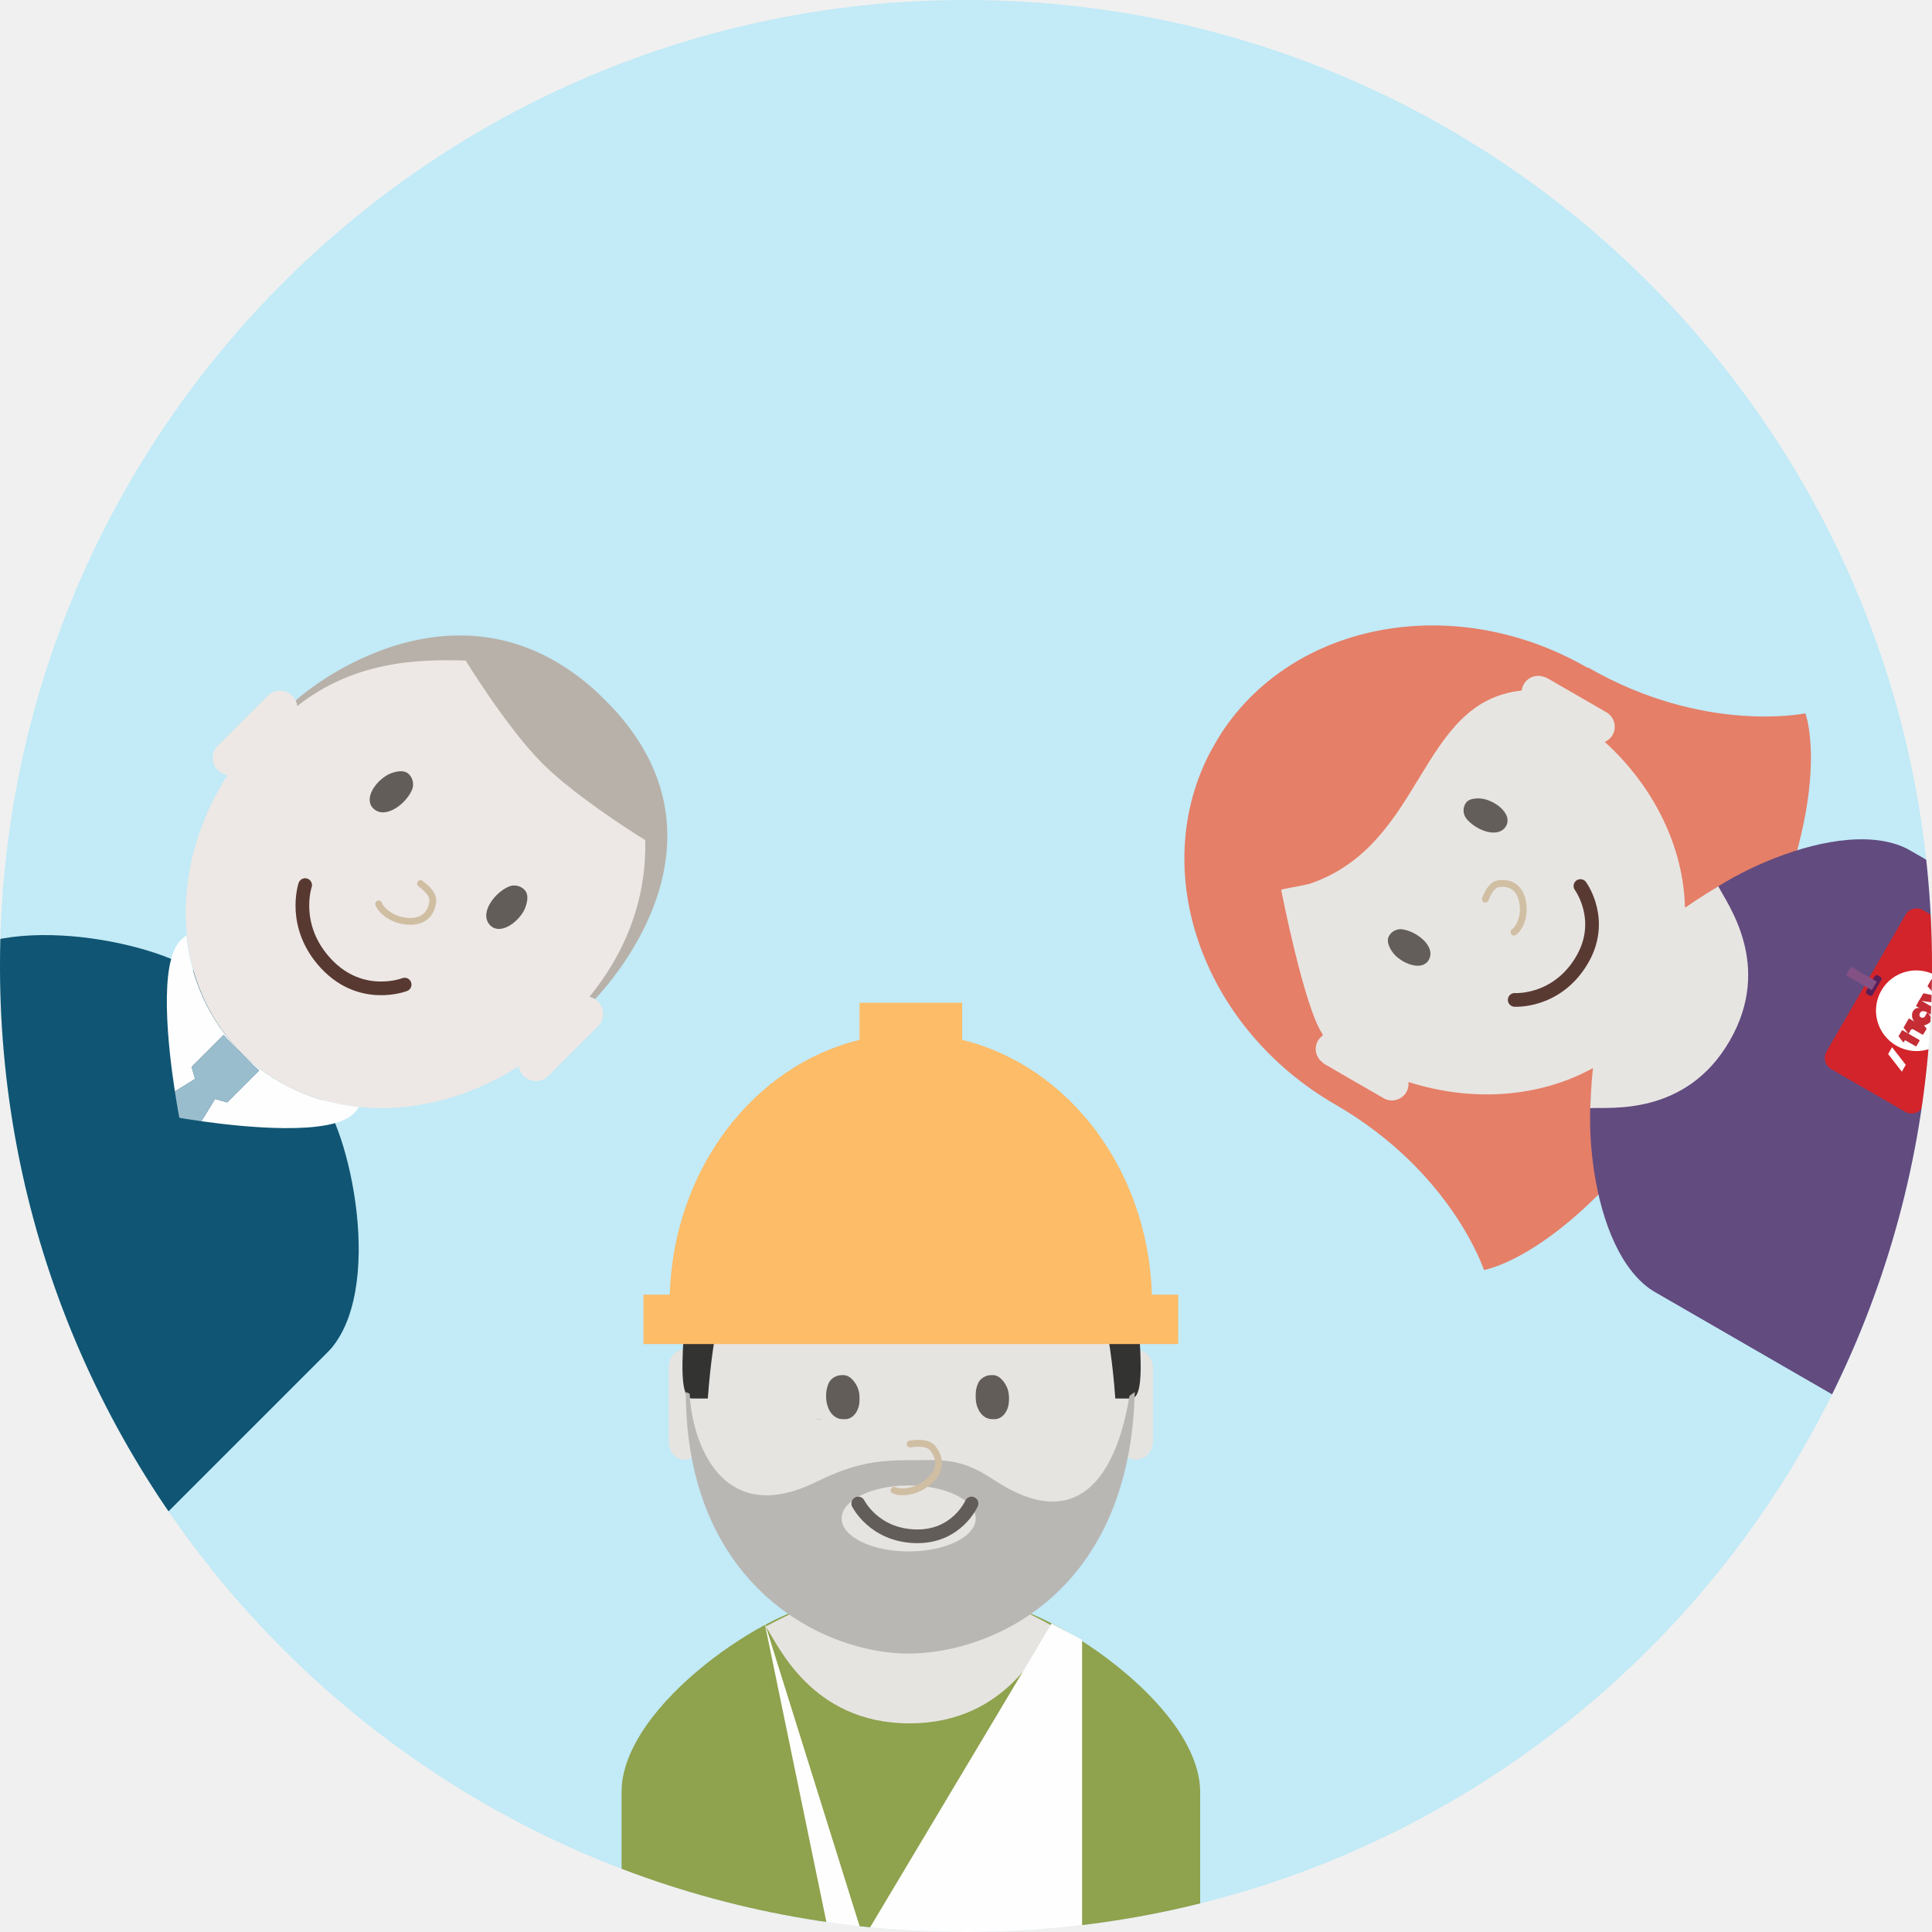
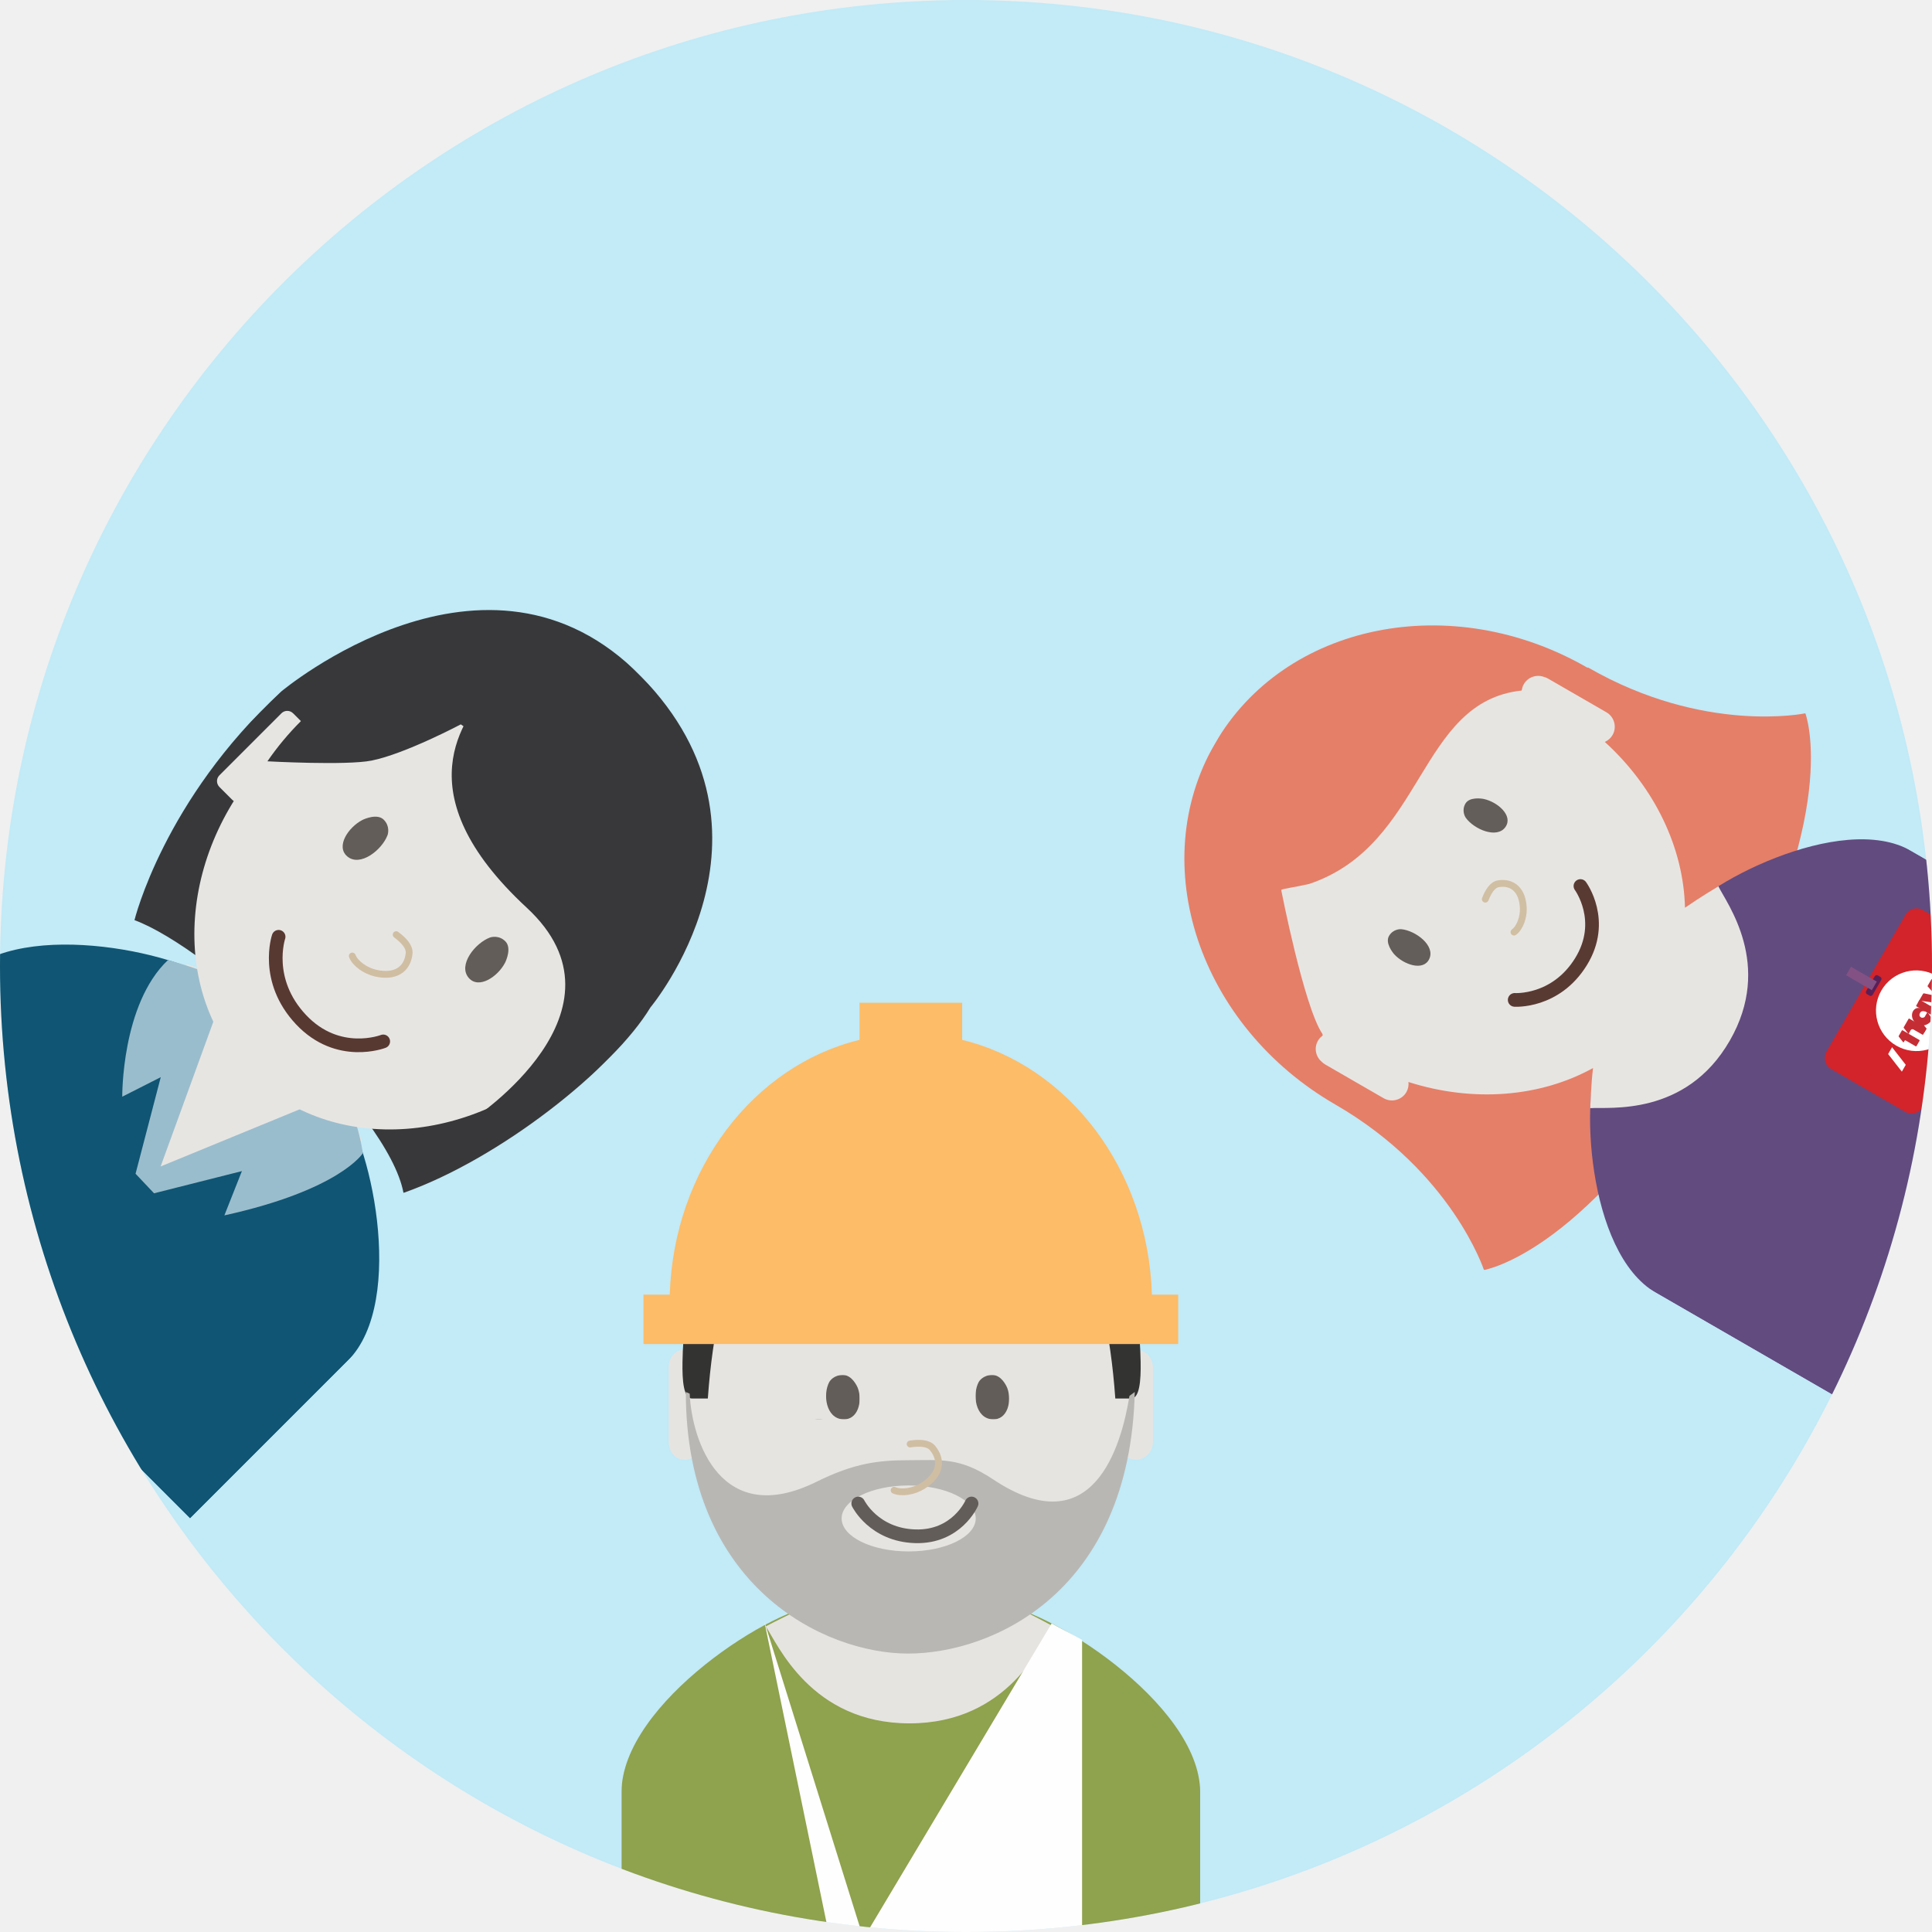
<svg xmlns="http://www.w3.org/2000/svg" xmlns:xlink="http://www.w3.org/1999/xlink" width="143px" height="143px" viewBox="0 0 143 143" version="1.1">
  <defs>
    <circle id="path-1" cx="71.5" cy="71.5" r="71.5" />
    <polygon id="path-3" points="42.834 0.136 42.834 31.493 0 31.493 0 0.136 42.834 0.136" />
    <polygon id="path-5" points="2.489 0.092 15.261 0.092 15.261 13.48 1.24344979e-14 13.48 1.24344979e-14 0.092 2.489 0.092 1.64861403e-05 0.092 1.64861403e-05 3.378 2.489 3.378 2.489 0.092" />
    <polygon id="path-7" points="0.13 0.092 2.618 0.092 2.618 3.378 0.13 3.378 0.13 0.092" />
    <polygon id="path-9" points="0.13 0.092 2.618 0.092 2.618 3.378 0.13 3.378 0.13 0.092" />
-     <polygon id="path-11" points="40.432 0.095 40.432 29.924 0 29.924 0 0.095 40.432 0.095" />
-     <polygon id="path-13" points="0.132 0.384 31.454 0.384 31.454 17.633 0.132 17.633 0.132 0.384" />
-     <polygon id="path-15" points="5.97587707e-15 43.355 5.97587707e-15 0.414 47.578 0.414 47.578 43.355 0 43.355" />
-     <polygon id="path-17" points="37.776 28.123 0.006 28.123 0.006 0.095 37.776 0.095 37.776 28.123" />
-     <polygon id="path-19" points="0 64.971 47.579 64.971 47.579 0.703 0 0.703" />
+     <polygon id="path-11" points="5.97587707e-15 43.355 5.97587707e-15 0.414 47.578 0.414 47.578 43.355 0 43.355" />
+     <polygon id="path-13" points="37.776 28.123 0.006 28.123 0.006 0.095 37.776 0.095 37.776 28.123" />
+     <polygon id="path-15" points="0 64.971 47.579 64.971 47.579 0.703 0 0.703" />
+     <polygon id="path-17" points="36.612 0.08 36.612 39.546 0.226 39.546 0.226 0.08" />
+     <polygon id="path-19" points="40.267 0.187 40.267 29.71 0 29.71 0 0.187 40.267 0.187" />
  </defs>
-   <g id="AT-vol.2" stroke="none" stroke-width="1" fill="none" fill-rule="evenodd">
-     <g id="Samtykkemelding" transform="translate(-456, -385)">
+   <g id="Onboarding-sider" stroke="none" stroke-width="1" fill="none" fill-rule="evenodd">
+     <g id="AT_Samtykkemelding_med-overskifter" transform="translate(-456, -385)">
      <g id="Samtykke-illustrasjon" transform="translate(456, 385)">
        <g id="Page-1">
          <mask id="mask-2" fill="white">
            <use xlink:href="#path-1" />
          </mask>
          <use id="Mask" fill="#C2EAF7" xlink:href="#path-1" />
          <g id="Group-11" mask="url(#mask-2)">
            <g transform="translate(46, 74)">
              <g id="Page-1" stroke="none" stroke-width="1" fill-rule="evenodd" transform="translate(-0, 0)">
                <g id="Group-3" transform="translate(-0, 44.62569)">
                  <mask id="mask-4" fill="white">
                    <use xlink:href="#path-3" />
                  </mask>
                  <g id="Clip-2" />
                  <path d="M27.716,0.136 L21.317,0.136 L14.917,0.136 C11.468,0.136 0,7.419 0,14.049 L0,31.494 L42.834,31.494 L42.834,14.049 C42.834,7.419 31.166,0.136 27.716,0.136" id="Fill-1" fill="#8FA24D" mask="url(#mask-4)" />
                </g>
                <path d="M27.338,44.253 C26.598,44.253 21.316,46.505 21.316,46.505 C21.316,46.505 15.099,44.741 14.619,44.648 C14.139,44.554 10.678,46.381 10.678,46.381 C11.545,47.651 14.011,53.557 21.316,53.557 C28.623,53.557 31.094,47.651 31.963,46.381 C31.963,46.381 28.078,44.253 27.338,44.253" id="Fill-4" fill="#E6E4E1" />
                <path d="M5.221,25.889 C5.221,25.889 5.137,26.059 5.027,25.983 C4.875,25.924 4.867,25.889 4.695,25.889 C3.946,25.889 3.496,26.493 3.496,27.239 L3.496,32.69 C3.496,33.436 3.946,34.04 4.695,34.04 C4.995,34.04 5.191,33.941 5.415,33.775 C7.238,42.08 13.662,48.22 21.356,48.22 C29.05,48.22 35.493,42.08 37.316,33.775 C37.54,33.941 37.748,34.04 38.048,34.04 C38.797,34.04 39.337,33.436 39.337,32.69 L39.337,27.239 C39.337,26.493 38.786,25.889 38.039,25.889 C37.866,25.889 37.73,25.924 37.578,25.983 C20.229,27.988 5.221,25.889 5.221,25.889" id="Fill-6" fill="#E6E4E1" />
                <polyline id="Fill-8" fill="#FEFEFE" points="31.837 46.166 13.942 76.119 34.093 76.119 34.093 47.375" />
                <polyline id="Fill-10" fill="#FEFEFE" points="10.577 46.033 19.713 75.248 16.609 75.248" />
                <path d="M37.907,29.107 C37.907,39.722 30.524,48.326 21.417,48.326 C12.31,48.326 4.927,39.722 4.927,29.107 C4.927,18.495 12.31,9.891 21.417,9.891 C30.524,9.891 37.907,18.495 37.907,29.107" id="Fill-12" fill="#E6E4E1" />
                <path d="M8.688,15.995 C8.208,16.305 4.674,18.004 4.516,26.8 C4.491,28.18 4.591,29.55 5.249,29.514 L6.391,29.514 C6.753,24.412 7.701,20.69 8.659,19.33 C11.276,15.621 9.184,15.752 8.688,15.995" id="Fill-14" fill="#333332" />
                <path d="M34.254,15.995 C34.734,16.305 38.268,18.004 38.426,26.8 C38.451,28.18 38.351,29.55 37.693,29.514 L36.551,29.514 C36.189,24.412 35.241,20.69 34.283,19.33 C31.666,15.621 33.758,15.752 34.254,15.995" id="Fill-16" fill="#333332" />
                <g id="Group-20" transform="translate(1.580302, 0.093667)" fill="#FCBC68">
                  <path d="M37.68,21.731 C37.394,12.45 31.474,4.779 23.635,2.874 L23.635,0.124 L16.038,0.124 L16.038,2.874 C8.199,4.779 2.279,12.45 1.993,21.731 L0.046,21.731 L0.046,25.387 L39.627,25.387 L39.627,21.731 L37.68,21.731 Z" id="Fill-18" />
                </g>
                <path d="M21.258,40.831 C18.516,40.831 16.295,39.738 16.295,38.39 C16.295,37.042 18.516,35.949 21.258,35.949 C23.999,35.949 26.22,37.042 26.22,38.39 C26.22,39.738 23.999,40.831 21.258,40.831 M27.496,35.491 C25.023,33.841 23.611,34.079 21.31,34.079 C19.01,34.079 17.241,34.289 14.428,35.679 C7.379,39.162 5.205,32.678 5.048,29.154 L4.762,29.028 C4.762,43.423 14.996,48.391 21.205,48.391 C27.513,48.391 37.642,43.808 37.991,29.028 L37.599,29.319 C36.996,33.05 34.901,40.431 27.496,35.491" id="Fill-21" fill="#B9B7B4" />
              </g>
              <g id="Group-10" stroke="none" stroke-width="1" fill-rule="evenodd" transform="translate(13.43257, 27.67874)">
                <g id="Page-1">
                  <g id="Group-5" transform="translate(0, 0.003307)">
                    <mask id="mask-6" fill="white">
                      <use xlink:href="#path-5" />
                    </mask>
                    <g id="Clip-4" />
                    <path d="M1.25,3.375 C0.107,3.448 -0.213,2.014 0.131,1.078 C0.196,0.9 0.575,0.092 1.245,0.092 C1.914,0.092 2.209,0.534 2.251,0.609 C2.743,1.523 2.502,3.295 1.25,3.375" id="Fill-3" fill="#625D58" mask="url(#mask-6)" />
                  </g>
                  <g id="Group-8" transform="translate(12.64241, 0)">
                    <mask id="mask-8" fill="white">
                      <use xlink:href="#path-7" />
                    </mask>
                    <g id="Clip-7" />
                    <path d="M1.368,3.375 C2.512,3.448 2.832,2.014 2.487,1.078 C2.422,0.9 2.044,0.092 1.374,0.092 C0.704,0.092 0.409,0.534 0.368,0.609 C-0.124,1.523 0.117,3.295 1.368,3.375" id="Fill-6" fill="#625D58" mask="url(#mask-8)" />
                  </g>
                  <g id="Group-8-Copy" transform="translate(1.580302, 0)">
                    <mask id="mask-10" fill="white">
                      <use xlink:href="#path-9" />
                    </mask>
                    <g id="Clip-7" />
                    <path d="M1.368,3.375 C2.512,3.448 2.832,2.014 2.487,1.078 C2.422,0.9 2.044,0.092 1.374,0.092 C0.704,0.092 0.409,0.534 0.368,0.609 C-0.124,1.523 0.117,3.295 1.368,3.375" id="Fill-6" fill="#625D58" mask="url(#mask-10)" />
                  </g>
                  <path d="M7.933,5.201 C8.616,5.096 9.283,5.121 9.595,5.504 C10.358,6.438 10.139,7.515 8.856,8.311 C8.213,8.709 7.305,8.872 6.747,8.626" id="Stroke-9" stroke="#D0BEA3" stroke-width="0.506" stroke-linecap="round" />
                </g>
              </g>
              <path d="M25.911,37.284 C25.911,37.284 24.808,39.804 21.741,39.71 C18.674,39.616 17.524,37.284 17.524,37.284" id="Stroke-23" stroke="#625D58" stroke-width="1.013" stroke-linecap="round" />
            </g>
          </g>
-           <g mask="url(#mask-2)">
-             <g transform="translate(22, 74.5) rotate(-315) translate(-22, -74.5) translate(1, 41)">
-               <g id="Group-3" stroke="none" stroke-width="1" fill="none" fill-rule="evenodd" transform="translate(0.261739, 36.86488)">
-                 <mask id="mask-12" fill="white">
-                   <use xlink:href="#path-11" />
-                 </mask>
-                 <g id="Clip-2" />
-                 <path d="M26.32,0.095 L20.216,0.095 L14.112,0.095 C10.822,0.095 0,6.906 0,13.244 L0,29.924 L40.432,29.924 L40.432,13.244 C40.432,6.906 29.61,0.095 26.32,0.095" id="Fill-1" fill="#105573" mask="url(#mask-12)" />
-               </g>
-               <path d="M36.209,20.465 C36.209,30.615 29.165,38.843 20.478,38.843 C11.79,38.843 4.747,30.615 4.747,20.465 C4.747,10.315 11.79,2.088 20.478,2.088 C29.165,2.088 36.209,10.315 36.209,20.465" id="Fill-4" stroke="none" fill="#EDE8E5" fill-rule="evenodd" />
-               <path d="M29.556,36.152 C29.556,35.939 29.533,35.73 29.497,35.521 C26.931,37.619 23.8,38.843 20.416,38.843 C17.093,38.843 14.014,37.635 11.474,35.581 C11.444,35.769 11.429,35.96 11.429,36.152 C11.429,38.458 16.396,42.408 19.039,44.346 L19.445,42.636 L18.632,42.185 L18.632,38.843 L19.174,38.869 L21.809,38.869 L22.353,38.843 L22.353,42.185 L21.539,42.636 L21.986,44.519 C24.467,42.651 29.556,38.529 29.556,36.152" id="Fill-6" stroke="none" fill="#FEFEFE" fill-rule="evenodd" />
-               <path d="M22.352,42.186 L22.352,38.843 L21.81,38.869 L19.174,38.869 L18.632,38.843 L18.632,42.186 L19.444,42.637 L19.039,44.347 C19.995,45.047 20.655,45.493 20.655,45.493 C20.655,45.493 21.188,45.122 21.986,44.52 L21.539,42.637 L22.352,42.186 Z" id="Fill-8" stroke="none" fill="#9ABDCD" fill-rule="evenodd" />
-               <g id="Group-12" stroke="none" stroke-width="1" fill="none" fill-rule="evenodd" transform="translate(4.755271, 0.956028)">
-                 <mask id="mask-14" fill="white">
-                   <use xlink:href="#path-13" />
-                 </mask>
-                 <g id="Clip-11" />
-                 <path d="M16.35,0.384 C2.272,0.384 0.132,14.269 0.132,17.059 L0.449,17.633 C0.816,11.518 4.723,7.74 6.953,5.62 C6.953,5.62 12.574,6.976 16.321,6.99 L16.321,6.992 C16.33,6.992 16.341,6.991 16.35,6.991 C16.36,6.991 16.371,6.992 16.38,6.992 L16.38,6.99 C20.127,6.976 25.748,5.62 25.748,5.62 C27.977,7.74 30.734,11.518 31.1,17.633 L31.454,17.059 C31.454,14.269 30.429,0.384 16.35,0.384" id="Fill-10" fill="#B8B1A9" mask="url(#mask-14)" />
-               </g>
-               <path d="M36.481,25.285 L36.481,25.285 C35.768,25.285 35.188,24.708 35.188,23.994 L35.188,18.784 C35.188,18.069 35.768,17.492 36.481,17.492 C37.195,17.492 37.773,18.069 37.773,18.784 L37.773,23.994 C37.773,24.708 37.195,25.285 36.481,25.285" id="Fill-13" stroke="none" fill="#EDE8E5" fill-rule="evenodd" />
-               <path d="M4.475,25.285 L4.475,25.285 C3.762,25.285 3.182,24.708 3.182,23.994 L3.182,18.784 C3.182,18.069 3.762,17.492 4.475,17.492 C5.189,17.492 5.768,18.069 5.768,18.784 L5.768,23.994 C5.768,24.708 5.189,25.285 4.475,25.285" id="Fill-15" stroke="none" fill="#EDE8E5" fill-rule="evenodd" />
-               <path d="M14.683,19.148 C13.599,19.23 13.296,17.634 13.622,16.592 C13.683,16.395 14.042,15.496 14.677,15.496 C15.312,15.496 15.592,15.987 15.631,16.072 C16.097,17.087 15.869,19.059 14.683,19.148" id="Fill-17" stroke="none" fill="#625D58" fill-rule="evenodd" />
-               <path d="M26.777,19.148 C27.861,19.23 28.164,17.634 27.838,16.592 C27.776,16.395 27.418,15.496 26.782,15.496 C26.148,15.496 25.868,15.987 25.829,16.072 C25.362,17.087 25.591,19.059 26.777,19.148" id="Fill-19" stroke="none" fill="#625D58" fill-rule="evenodd" />
-               <path d="M21.016,20.614 C21.664,20.514 22.296,20.538 22.592,20.902 C23.315,21.789 23.107,22.813 21.891,23.569 C21.282,23.947 20.421,24.102 19.893,23.868" id="Stroke-21" stroke="#D0BEA3" stroke-width="0.506" fill="none" stroke-linecap="round" />
-               <path d="M25.473,26.731 C25.473,26.731 24.104,29.863 20.295,29.746 C16.486,29.63 15.058,26.731 15.058,26.731" id="Stroke-23" stroke="#583931" stroke-width="1.013" fill="none" stroke-linecap="round" />
-             </g>
-           </g>
          <g id="Group" mask="url(#mask-2)">
            <g transform="translate(118, 71) rotate(-60) translate(-118, -71) translate(94, 38)" id="Page-1">
              <g>
                <g id="Group-3" transform="translate(0, 0.289171)">
-                   <mask id="mask-16" fill="white">
-                     <use xlink:href="#path-15" />
+                   <mask id="mask-12" fill="white">
+                     <use xlink:href="#path-11" />
                  </mask>
                  <g id="Clip-2" />
-                   <path d="M42.473,21.501 L42.436,21.501 C42.436,9.855 34.079,0.414 23.771,0.414 C13.462,0.414 5.105,9.855 5.105,21.501 L5.105,21.511 C5.102,31.457 -0,37.142 -0,37.142 C-0,37.142 5.038,43.355 23.771,43.355 L23.789,43.355 L23.807,43.355 C42.54,43.355 47.578,37.142 47.578,37.142 C47.578,37.142 42.473,31.452 42.473,21.501" id="Fill-1" fill="#E57F68" mask="url(#mask-16)" />
+                   <path d="M42.473,21.501 L42.436,21.501 C42.436,9.855 34.079,0.414 23.771,0.414 C13.462,0.414 5.105,9.855 5.105,21.501 L5.105,21.511 C5.102,31.457 -0,37.142 -0,37.142 C-0,37.142 5.038,43.355 23.771,43.355 L23.789,43.355 L23.807,43.355 C42.54,43.355 47.578,37.142 47.578,37.142 C47.578,37.142 42.473,31.452 42.473,21.501" id="Fill-1" fill="#E57F68" mask="url(#mask-12)" />
                </g>
                <g id="Group-6" transform="translate(4.89839, 36.84862)">
-                   <mask id="mask-18" fill="white">
-                     <use xlink:href="#path-17" />
+                   <mask id="mask-14" fill="white">
+                     <use xlink:href="#path-13" />
                  </mask>
                  <g id="Clip-5" />
-                   <path d="M24.593,0.095 L18.891,0.095 L13.189,0.095 C10.115,0.095 0.006,6.493 0.006,12.45 L0.006,28.123 L37.776,28.123 L37.776,12.45 C37.776,6.493 27.667,0.095 24.593,0.095" id="Fill-4" fill="#624B7F" mask="url(#mask-18)" />
+                   <path d="M24.593,0.095 L18.891,0.095 L13.189,0.095 C10.115,0.095 0.006,6.493 0.006,12.45 L0.006,28.123 L37.776,28.123 L37.776,12.45 C37.776,6.493 27.667,0.095 24.593,0.095" id="Fill-4" fill="#624B7F" mask="url(#mask-14)" />
                </g>
                <path d="M40.238,19.332 C40.138,18.75 39.636,18.306 39.029,18.306 C38.872,18.306 38.723,18.338 38.586,18.392 C38.568,18.394 38.551,18.395 38.533,18.397 C33.973,12.158 25.08,17.914 18.293,11.956 C17.423,11.024 16.969,10.375 16.85,10.375 C16.85,10.375 10.267,16.109 9.171,18.306 C9.171,18.306 9.093,18.463 8.994,18.392 C8.856,18.338 8.708,18.306 8.551,18.306 C7.942,18.306 7.44,18.75 7.341,19.332 C7.315,19.431 7.298,19.533 7.298,19.639 L7.298,24.638 C7.298,25.321 7.849,25.876 8.53,25.876 C8.803,25.876 9.052,25.784 9.256,25.633 C10.333,30.579 13.197,34.676 16.985,36.949 C15.93,37.39 14.307,38.254 14.307,38.254 C15.08,39.394 17.276,44.701 23.786,44.701 C30.296,44.701 32.498,39.395 33.272,38.254 C33.272,38.254 31.854,37.473 30.66,36.91 C34.415,34.629 37.251,30.551 38.322,25.633 C38.526,25.784 38.776,25.876 39.048,25.876 C39.729,25.876 40.281,25.321 40.281,24.638 L40.281,19.639 C40.281,19.533 40.263,19.431 40.238,19.332" id="Fill-7" fill="#E7E5E2" />
                <path d="M38.37,59.524 L26.673,59.524 C26.151,59.524 25.728,59.099 25.728,58.575 L25.728,52.257 C25.728,51.732 26.151,51.307 26.673,51.307 L38.37,51.307 C38.892,51.307 39.315,51.732 39.315,52.257 L39.315,58.575 C39.315,59.099 38.892,59.524 38.37,59.524" id="Fill-9" fill="#D2242A" />
                <path d="M35.603,55.557 C35.603,57.21 34.269,58.552 32.623,58.552 C30.974,58.552 29.64,57.21 29.64,55.557 C29.64,53.903 30.974,52.561 32.623,52.561 C34.269,52.561 35.603,53.903 35.603,55.557" id="Fill-11" fill="#FFFFFF" />
                <polygon id="Fill-13" fill="#FFFFFF" points="28.761 56.877 28.179 56.877 28.8 55.346 29.383 55.346" />
                <path d="M30.358,56.87 L30.816,56.87 C30.84,56.87 30.858,56.851 30.858,56.828 L30.858,55.396 C30.858,55.373 30.84,55.355 30.816,55.355 L30.353,55.355 C30.323,55.355 30.3,55.378 30.3,55.409 L30.118,55.859 C30.107,55.882 30.126,55.911 30.15,55.911 L30.28,55.911 C30.3,55.911 30.317,55.925 30.317,55.947 L30.317,56.828 C30.317,56.851 30.335,56.87 30.358,56.87" id="Fill-19" fill="#C52D35" />
                <path d="M31.352,56.87 L31.811,56.87 C31.836,56.87 31.856,56.851 31.856,56.828 L31.856,55.396 C31.856,55.373 31.836,55.355 31.811,55.355 L31.098,55.355 C31.068,55.355 31.044,55.378 31.044,55.409 L30.862,55.859 L30.799,55.911 L31.163,55.911 C31.245,55.911 31.311,55.975 31.311,56.058 L31.311,56.828 C31.311,56.851 31.329,56.87 31.352,56.87" id="Fill-21" fill="#C52D35" />
                <path d="M33.405,55.355 L32.946,55.355 C32.923,55.355 32.904,55.373 32.904,55.396 L32.904,56.828 C32.904,56.851 32.923,56.869 32.946,56.869 L33.41,56.869 C33.44,56.869 33.464,56.846 33.464,56.816 L33.646,56.365 C33.657,56.34 33.639,56.314 33.611,56.314 L33.484,56.314 C33.464,56.314 33.449,56.297 33.449,56.278 L33.449,55.396 C33.449,55.373 33.427,55.355 33.405,55.355" id="Fill-23" fill="#C52D35" />
                <path d="M31.517,56.87 L31.819,56.87 C31.848,56.87 31.872,56.845 31.872,56.816 L32.054,56.364 C32.064,56.34 32.047,56.313 32.02,56.313 L31.893,56.313 L31.517,56.87 Z" id="Fill-25" fill="#C52D35" />
                <path d="M34.634,55.355 L35.18,55.355 C35.207,55.355 35.225,55.38 35.214,55.405 L34.636,56.846 C34.631,56.861 34.618,56.869 34.602,56.869 L34.108,56.869 L34.599,55.379 C34.603,55.364 34.618,55.355 34.634,55.355" id="Fill-27" fill="#C52D35" />
                <path d="M33.949,55.355 L33.177,55.355 C33.123,55.355 33.399,55.408 33.419,55.458 L33.965,56.823 C33.976,56.853 34.004,56.869 34.034,56.869 L34.503,56.869 L34.021,55.406 C34.011,55.374 33.981,55.355 33.949,55.355" id="Fill-29" fill="#C52D35" />
                <path d="M32.468,55.355 C32.723,55.355 32.942,55.531 32.942,55.84 C32.942,56.146 32.902,56.164 32.902,56.164 C32.902,56.164 32.859,55.871 32.635,55.871 C32.415,55.871 32.364,56.001 32.364,56.097 C32.364,56.209 32.476,56.314 32.539,56.314 L32.942,56.314 L32.704,56.842 C32.695,56.859 32.679,56.869 32.66,56.869 L32.478,56.869 C32.287,56.869 31.788,56.618 31.788,56.131 C31.788,55.643 32.158,55.355 32.468,55.355" id="Fill-31" fill="#C52D35" />
                <path d="M33.291,52.163 L32.025,52.163 C31.931,52.163 31.856,52.087 31.856,51.993 L31.856,51.779 C31.856,51.685 31.931,51.609 32.025,51.609 L33.291,51.609 C33.385,51.609 33.46,51.685 33.46,51.779 L33.46,51.993 C33.46,52.087 33.385,52.163 33.291,52.163" id="Fill-33" fill="#5A1F57" />
-                 <mask id="mask-20" fill="white">
-                   <use xlink:href="#path-19" />
+                 <mask id="mask-16" fill="white">
+                   <use xlink:href="#path-15" />
                </mask>
                <g id="Clip-36" />
-                 <polygon id="Fill-35" fill="#835184" mask="url(#mask-20)" points="32.291 51.94 33.024 51.94 33.024 49.735 32.291 49.735" />
+                 <polygon id="Fill-35" fill="#835184" mask="url(#mask-16)" points="32.291 51.94 33.024 51.94 33.024 49.735 32.291 49.735" />
              </g>
              <g transform="translate(16.79448, 18.98279)">
                <path d="M1.107,3.433 C0.095,3.509 -0.189,2.01 0.116,1.03 C0.174,0.845 0.509,0 1.102,0 C1.695,0 1.957,0.462 1.993,0.541 C2.429,1.496 2.216,3.348 1.107,3.433" id="Fill-1" fill="#635E59" />
                <path d="M12.408,3.433 C13.421,3.509 13.704,2.01 13.399,1.03 C13.342,0.845 13.006,0 12.413,0 C11.82,0 11.559,0.462 11.522,0.541 C11.086,1.496 11.3,3.348 12.408,3.433" id="Fill-3" fill="#635E59" />
                <path d="M7.025,4.81 C7.631,4.716 8.221,4.739 8.498,5.08 C9.173,5.914 8.979,6.877 7.843,7.587 C7.274,7.942 6.469,8.088 5.976,7.869" id="Stroke-5" stroke="#D1BFA3" stroke-width="0.506" stroke-linecap="round" />
                <path d="M11.388,10.423 C11.388,10.423 10.109,13.367 6.55,13.258 C2.991,13.148 1.656,10.423 1.656,10.423" id="Stroke-7" stroke="#593A32" stroke-width="1.013" stroke-linecap="round" />
              </g>
            </g>
          </g>
+           <g id="Group-21" mask="url(#mask-2)">
+             <g transform="translate(23.80979, 74.97866) rotate(-315) translate(-23.80979, -74.97866) translate(2.809789, 39.97866)" id="Leder-illustrasjon">
+               <g>
+                 <g id="Page-1">
+                   <g id="Group">
+                     <g id="Group-7">
+                       <g id="Group-2">
+                         <g id="Page-1" transform="translate(0.298189, 0.499985)">
+                           <g id="Group-3" transform="translate(1.49643, 0.087199)">
+                             <mask id="mask-18" fill="white">
+                               <use xlink:href="#path-17" />
+                             </mask>
+                             <g id="Clip-2" />
+                             <path d="M36.118,16.911 C37.384,22.038 36.183,32.692 32.901,39.546 C27.835,36.061 10.005,36.836 4.548,39.35 C4.548,39.35 -0.224,31.515 0.261,19.715 C0.261,19.715 1.977,-0.112 18.317,0.081 C34.656,0.275 36.118,16.911 36.118,16.911" id="Fill-1" fill="#38383A" mask="url(#mask-18)" />
+                           </g>
+                           <g id="Group-6" transform="translate(0, 38.13451)">
+                             <mask id="mask-20" fill="white">
+                               <use xlink:href="#path-19" />
+                             </mask>
+                             <g id="Clip-5" />
+                             <path d="M26.212,0.187 L20.133,0.187 L14.055,0.187 C10.776,0.187 0,6.926 0,13.2 L0,29.71 L40.268,29.71 L40.268,13.2 C40.268,6.926 29.489,0.187 26.212,0.187" id="Fill-4" fill="#105573" mask="url(#mask-20)" />
+                           </g>
+                           <path d="M4.869,28.023 L3.523,28.023 C3.183,28.023 2.909,27.75 2.909,27.415 L2.909,20.918 C2.909,20.584 3.183,20.31 3.523,20.31 L4.869,20.31 C5.208,20.31 5.482,20.584 5.482,20.918 L5.482,27.415 C5.482,27.75 5.208,28.023 4.869,28.023" id="Fill-7" fill="#E7E5E2" />
+                           <path d="M25.524,37.363 C24.883,37.363 20.3,39.101 20.3,39.101 C20.3,39.101 14.906,37.739 14.49,37.668 C14.073,37.594 11.071,39.006 11.071,39.006 C11.824,39.984 19.621,52.325 19.621,52.325 L20.98,52.325 C20.98,52.325 28.786,40.102 29.537,39.122 C29.537,39.122 26.165,37.363 25.524,37.363" id="Fill-9" fill="#E7E5E2" />
+                           <path d="M14.155,37.766 C12.431,38.308 9.886,39.777 9.886,39.777 C9.756,44.526 14.645,49.319 14.645,49.319 L15.638,46.281 L19.373,52.654 L21.364,52.71 L24.801,46.951 L26.202,50.185 C30.919,42.801 30.196,39.694 30.196,39.694 C28.313,38.238 25.937,37.469 25.937,37.469 L20.304,50.96 L14.155,37.766 Z" id="Fill-11" fill="#9ABDCD" />
+                           <path d="M35.801,23.252 C35.801,33.297 28.786,41.441 20.133,41.441 C11.48,41.441 4.467,33.297 4.467,23.252 C4.467,13.206 11.48,5.062 20.133,5.062 C28.786,5.062 35.801,13.206 35.801,23.252" id="Fill-13" fill="#E7E5E2" />
+                           <path d="M34.784,22.29 C36.068,22.627 35.67,21.692 35.67,20.309 C35.67,10.265 28.655,2.122 20.003,2.122 C11.35,2.122 4.337,10.265 4.337,20.309 C4.337,21.634 4.457,22.922 4.689,24.167 C4.689,24.167 9.053,20.259 10.108,18.669 C11.516,16.549 12.876,12.112 12.876,12.112 C13.362,12.112 26.41,8.099 34.784,22.29" id="Fill-15" fill="#38383A" />
+                           <path d="M12.475,8.68 C12.768,11.581 13.35,18.742 25.922,18.257 C37.127,17.823 34.168,32.122 34.168,32.122 L37.127,22.899 L35.051,15.24 L15.886,5.392" id="Fill-17" fill="#38383A" />
+                         </g>
+                       </g>
+                       <g id="Group-5" transform="translate(12.8125, 21.46667)">
+                         <path d="M1.326,3.999 C0.186,4.085 -0.133,2.411 0.211,1.318 C0.275,1.111 0.653,0.169 1.32,0.169 C1.987,0.169 2.282,0.684 2.323,0.772 C2.813,1.838 2.573,3.905 1.326,3.999" id="Fill-17" fill="#625D58" />
+                         <path d="M14.043,3.999 C15.183,4.085 15.502,2.411 15.158,1.318 C15.094,1.111 14.717,0.169 14.049,0.169 C13.382,0.169 13.087,0.684 13.046,0.772 C12.556,1.838 12.796,3.905 14.043,3.999" id="Fill-19" fill="#625D58" />
+                         <path d="M7.986,5.535 C8.667,5.431 9.332,5.456 9.643,5.837 C10.403,6.768 10.185,7.842 8.906,8.635 C8.265,9.031 7.36,9.193 6.805,8.949" id="Stroke-21" stroke="#D0BEA3" stroke-width="0.506" stroke-linecap="round" />
+                         <path d="M12.895,11.799 C12.895,11.799 11.456,15.084 7.45,14.962 C3.445,14.839 1.944,11.799 1.944,11.799" id="Stroke-23" stroke="#583931" stroke-width="1.013" stroke-linecap="round" />
+                       </g>
+                     </g>
+                   </g>
+                 </g>
+               </g>
+             </g>
+           </g>
        </g>
      </g>
    </g>
  </g>
</svg>
